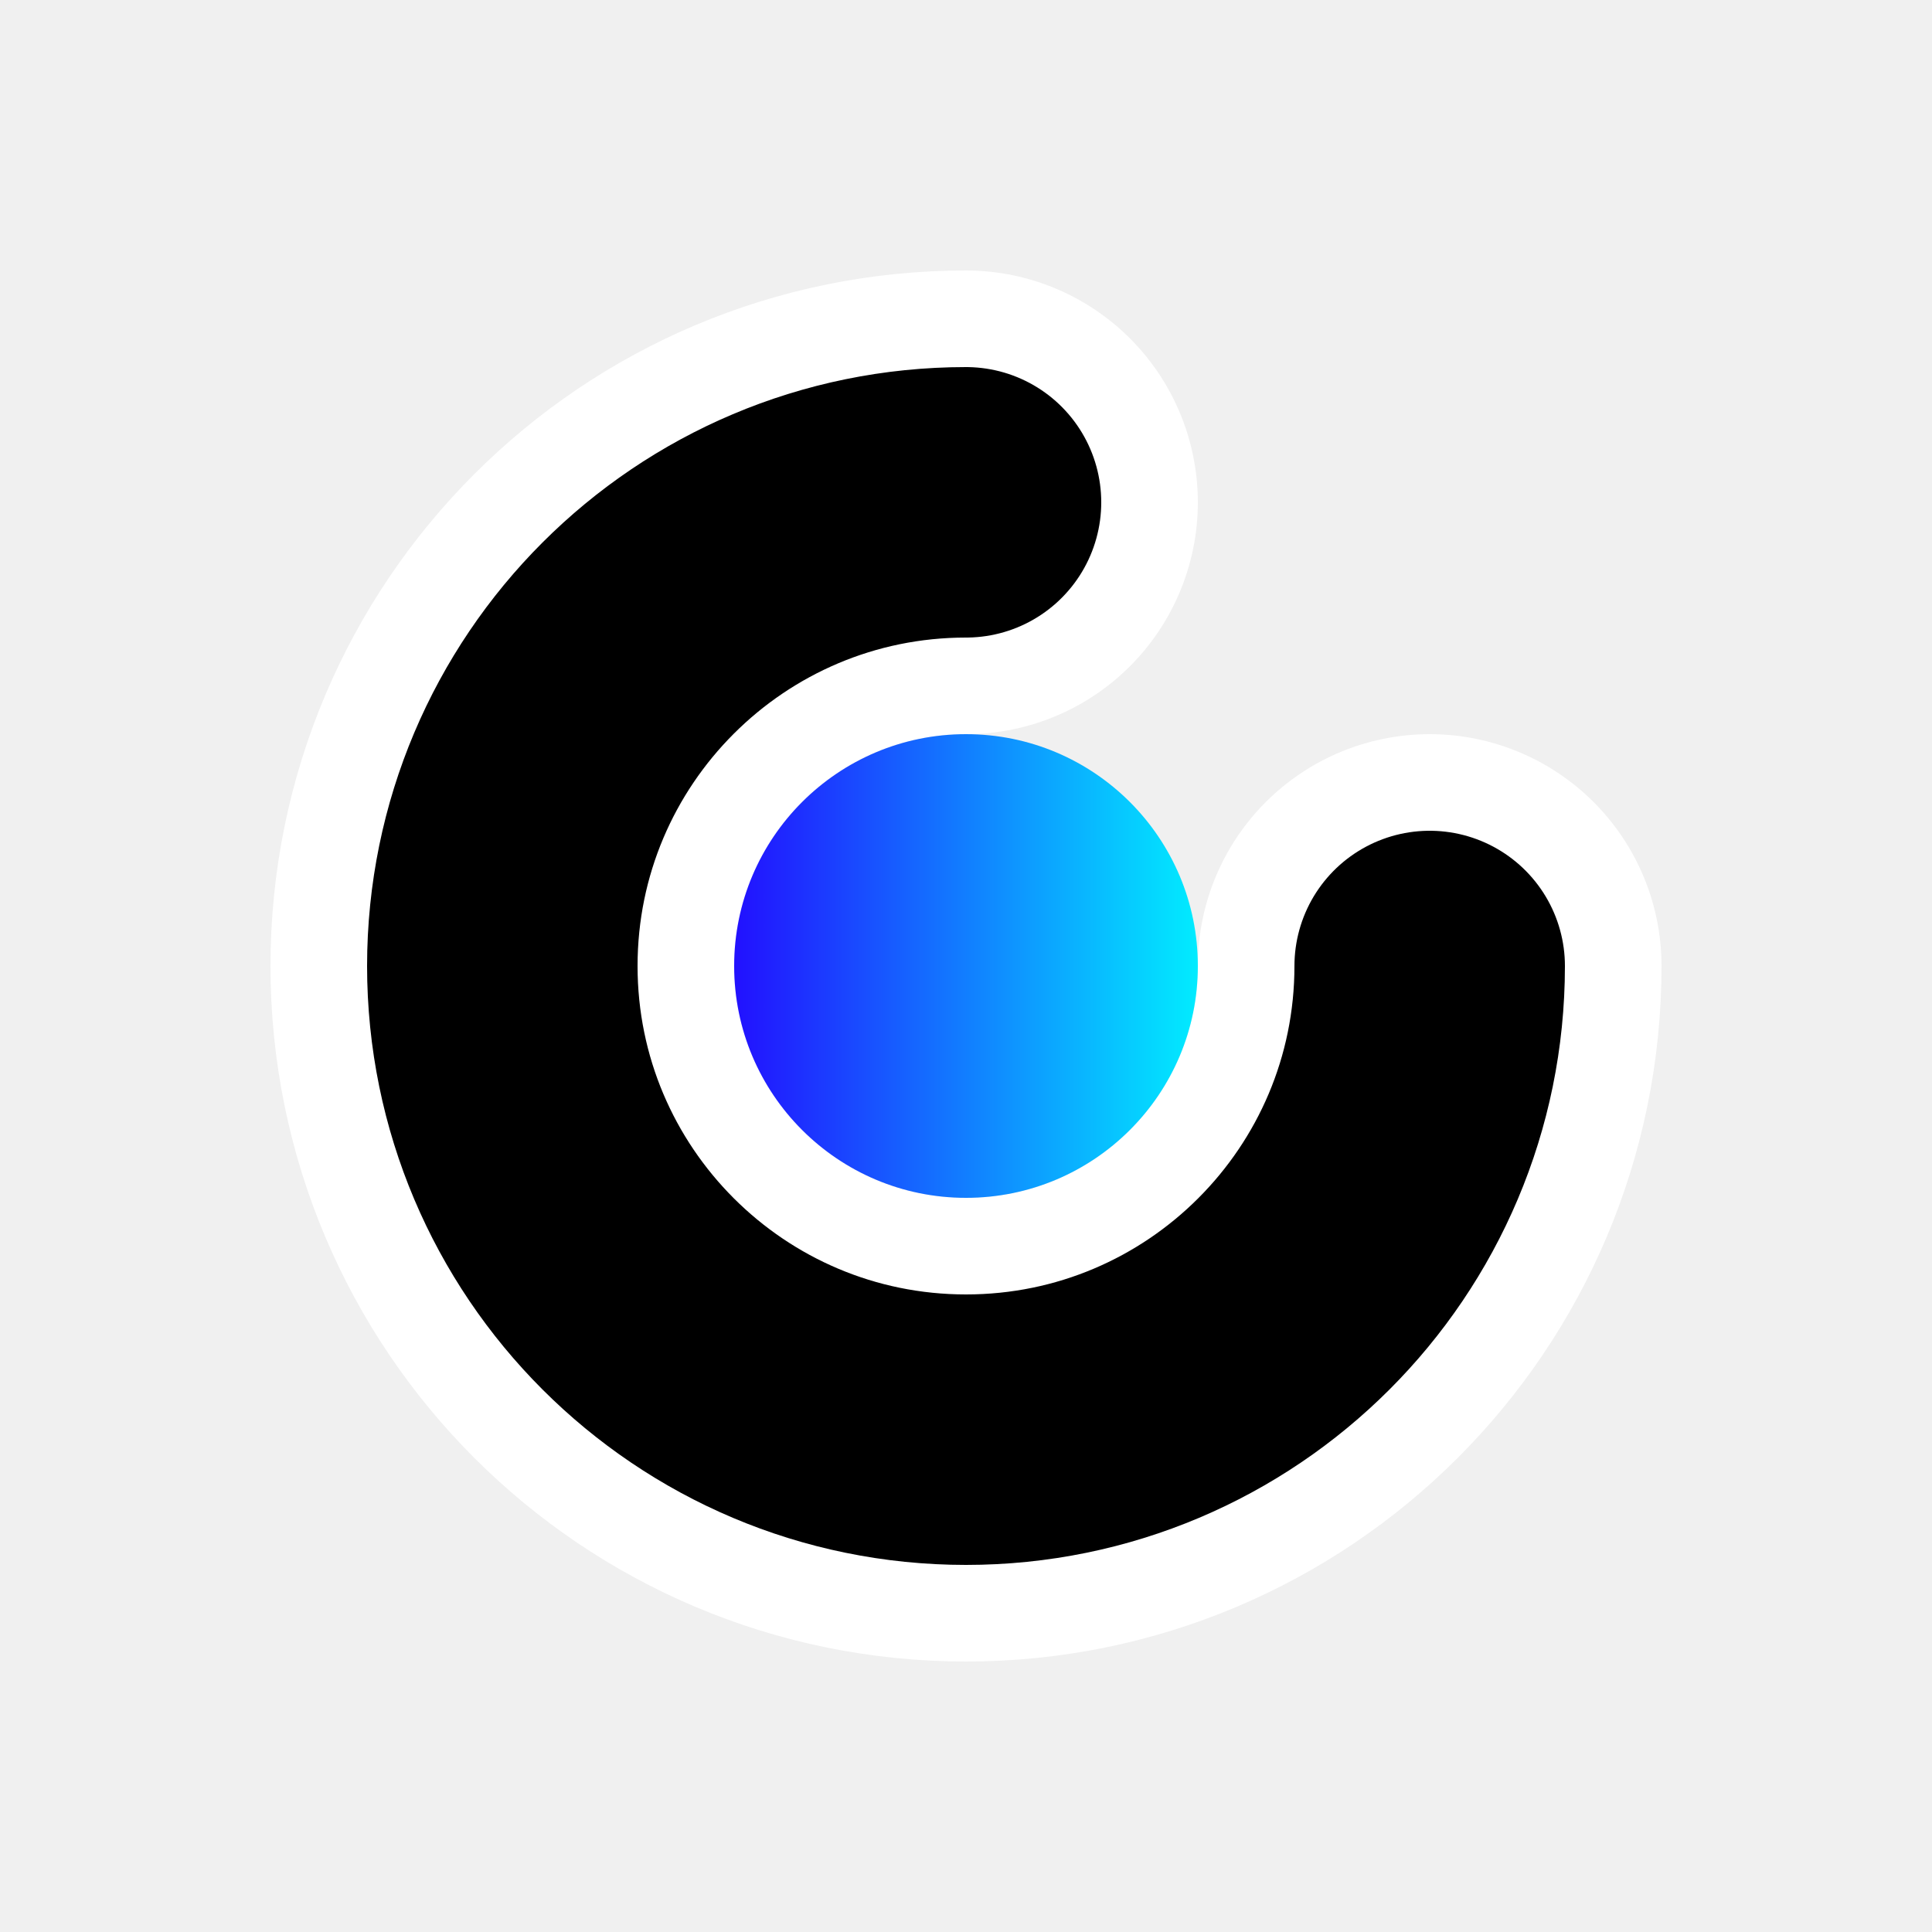
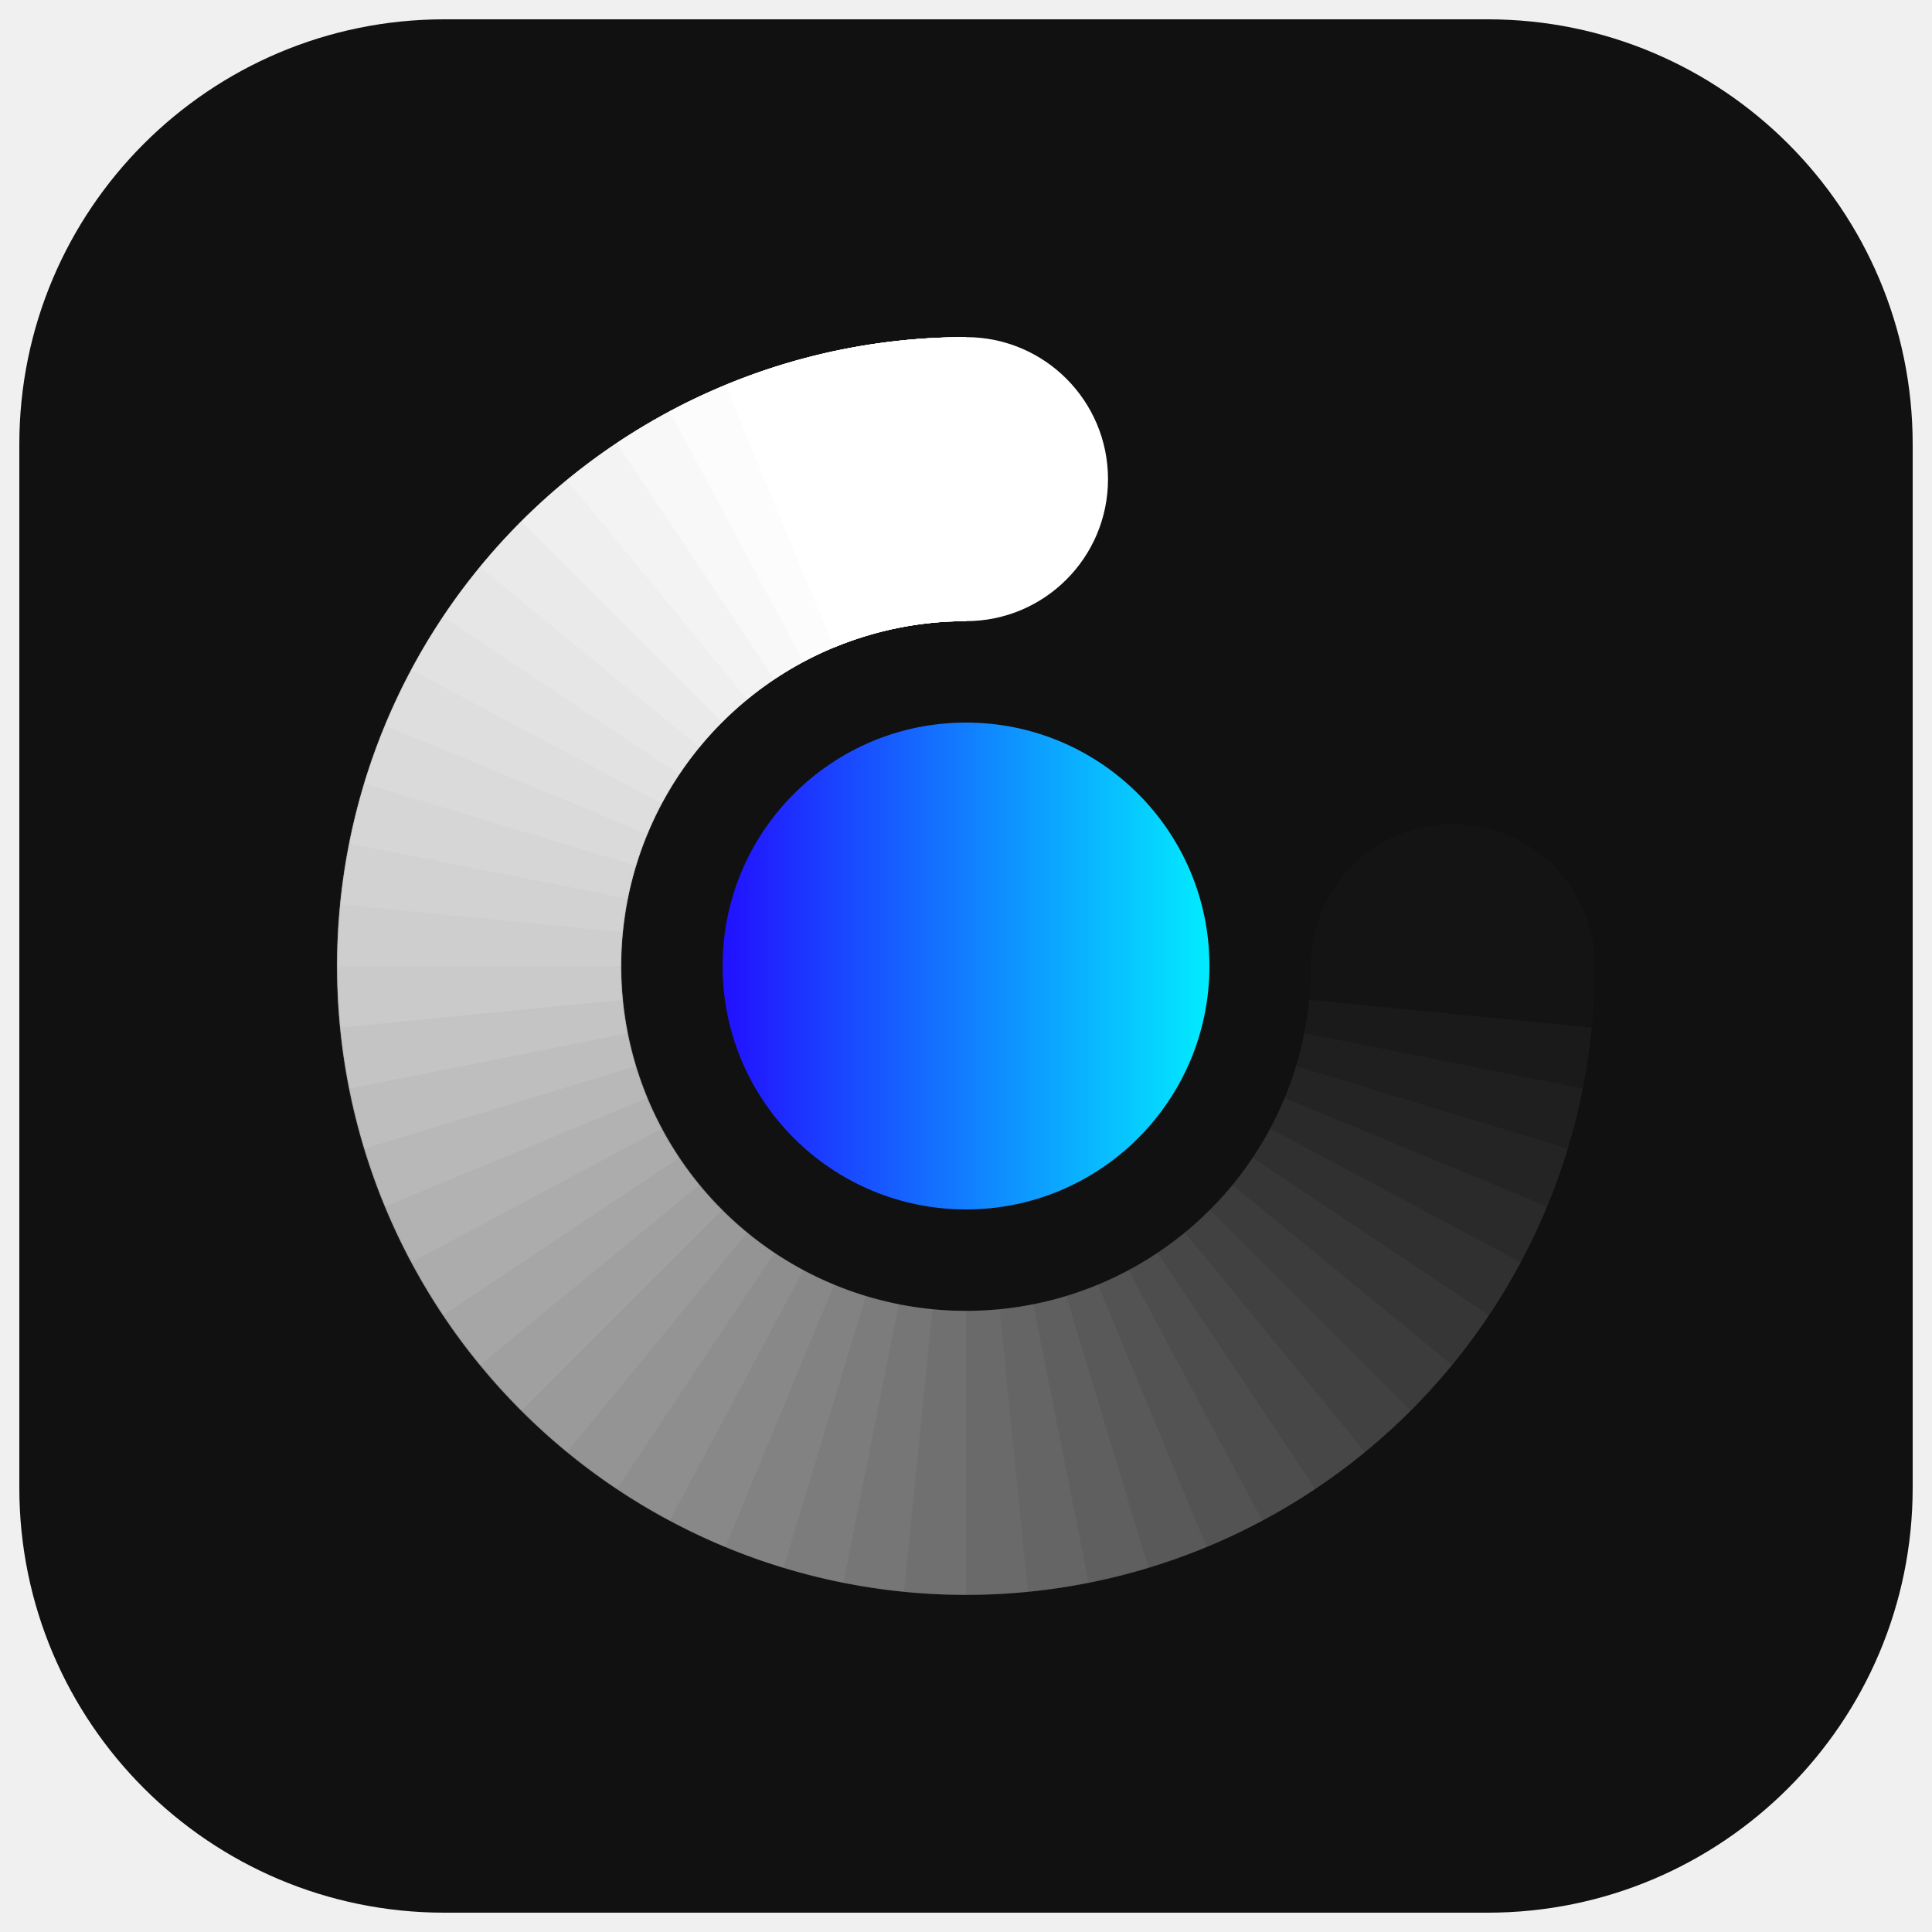
<svg xmlns="http://www.w3.org/2000/svg" viewBox="0 0 100 100" width="512" height="512" fill="none">
-   <g transform="translate(0,-2)">
-     <path d="M74 52 A 24 24 0 1 1 50 28" stroke="white" stroke-width="24" stroke-linecap="round" />
-     <path d="M74 52 A 24 24 0 1 1 50 28" stroke="black" stroke-width="14" stroke-linecap="round" />
-     <circle cx="50" cy="52" r="12" fill="url(#placeInsideOrb)" />
+   <rect x="1" y="1" width="98" height="98" rx="22" fill="#111111" />
+   <g transform="translate(50 50) scale(1.05) translate(-50 -50)">
+     <g>
+       <path d="M74 50 A 24 24 0 1 1 50 26" stroke="#fff" stroke-width="14" stroke-linecap="round" stroke-opacity="0.013" />
+       <path d="M73.88 52.35 A 24 24 0 1 1 50 26" stroke="#fff" stroke-width="14" stroke-linecap="butt" stroke-opacity="0.026" />
+       <path d="M73.54 54.68 A 24 24 0 1 1 50 26" stroke="#fff" stroke-width="14" stroke-linecap="butt" stroke-opacity="0.026" />
+       <path d="M72.97 56.97 A 24 24 0 1 1 50 26" stroke="#fff" stroke-width="14" stroke-linecap="butt" stroke-opacity="0.027" />
+       <path d="M72.17 59.18 A 24 24 0 1 1 50 26" stroke="#fff" stroke-width="14" stroke-linecap="butt" stroke-opacity="0.028" />
+       <path d="M71.17 61.31 A 24 24 0 1 1 50 26" stroke="#fff" stroke-width="14" stroke-linecap="butt" stroke-opacity="0.029" />
+       <path d="M69.96 63.33 A 24 24 0 1 1 50 26" stroke="#fff" stroke-width="14" stroke-linecap="butt" stroke-opacity="0.029" />
+       <path d="M68.55 65.23 A 24 24 0 1 1 50 26" stroke="#fff" stroke-width="14" stroke-linecap="butt" stroke-opacity="0.03" />
+       <path d="M66.97 66.97 A 24 24 0 1 1 50 26" stroke="#fff" stroke-width="14" stroke-linecap="butt" stroke-opacity="0.031" />
+       <path d="M65.23 68.55 A 24 24 0 1 1 50 26" stroke="#fff" stroke-width="14" stroke-linecap="butt" stroke-opacity="0.032" />
+       <path d="M63.33 69.96 A 24 24 0 1 1 50 26" stroke="#fff" stroke-width="14" stroke-linecap="butt" stroke-opacity="0.033" />
+       <path d="M61.31 71.17 A 24 24 0 1 1 50 26" stroke="#fff" stroke-width="14" stroke-linecap="butt" stroke-opacity="0.034" />
+       <path d="M59.18 72.17 A 24 24 0 1 1 50 26" stroke="#fff" stroke-width="14" stroke-linecap="butt" stroke-opacity="0.036" />
+       <path d="M56.97 72.97 A 24 24 0 1 1 50 26" stroke="#fff" stroke-width="14" stroke-linecap="butt" stroke-opacity="0.037" />
+       <path d="M54.68 73.54 A 24 24 0 1 1 50 26" stroke="#fff" stroke-width="14" stroke-linecap="butt" stroke-opacity="0.037" />
+       <path d="M52.35 73.88 A 24 24 0 1 1 50 26" stroke="#fff" stroke-width="14" stroke-linecap="butt" stroke-opacity="0.039" />
+       <path d="M50 74 A 24 24 0 0 1 50 26" stroke="#fff" stroke-width="14" stroke-linecap="butt" stroke-opacity="0.04" />
+       <path d="M47.65 73.88 A 24 24 0 0 1 50 26" stroke="#fff" stroke-width="14" stroke-linecap="butt" stroke-opacity="0.042" />
+       <path d="M45.32 73.54 A 24 24 0 0 1 50 26" stroke="#fff" stroke-width="14" stroke-linecap="butt" stroke-opacity="0.044" />
+       <path d="M43.03 72.97 A 24 24 0 0 1 50 26" stroke="#fff" stroke-width="14" stroke-linecap="butt" stroke-opacity="0.046" />
+       <path d="M40.82 72.17 A 24 24 0 0 1 50 26" stroke="#fff" stroke-width="14" stroke-linecap="butt" stroke-opacity="0.048" />
+       <path d="M38.69 71.17 A 24 24 0 0 1 50 26" stroke="#fff" stroke-width="14" stroke-linecap="butt" stroke-opacity="0.05" />
+       <path d="M36.67 69.96 A 24 24 0 0 1 50 26" stroke="#fff" stroke-width="14" stroke-linecap="butt" stroke-opacity="0.053" />
+       <path d="M34.77 68.55 A 24 24 0 0 1 50 26" stroke="#fff" stroke-width="14" stroke-linecap="butt" stroke-opacity="0.056" />
+       <path d="M33.03 66.97 A 24 24 0 0 1 50 26" stroke="#fff" stroke-width="14" stroke-linecap="butt" stroke-opacity="0.059" />
+       <path d="M31.45 65.23 A 24 24 0 0 1 50 26" stroke="#fff" stroke-width="14" stroke-linecap="butt" stroke-opacity="0.063" />
+       <path d="M30.04 63.33 A 24 24 0 0 1 50 26" stroke="#fff" stroke-width="14" stroke-linecap="butt" stroke-opacity="0.067" />
+       <path d="M28.83 61.31 A 24 24 0 0 1 50 26" stroke="#fff" stroke-width="14" stroke-linecap="butt" stroke-opacity="0.072" />
+       <path d="M27.83 59.18 A 24 24 0 0 1 50 26" stroke="#fff" stroke-width="14" stroke-linecap="butt" stroke-opacity="0.078" />
+       <path d="M27.03 56.97 A 24 24 0 0 1 50 26" stroke="#fff" stroke-width="14" stroke-linecap="butt" stroke-opacity="0.085" />
+       <path d="M26.46 54.68 A 24 24 0 0 1 50 26" stroke="#fff" stroke-width="14" stroke-linecap="butt" stroke-opacity="0.092" />
+       <path d="M26.12 52.35 A 24 24 0 0 1 50 26" stroke="#fff" stroke-width="14" stroke-linecap="butt" stroke-opacity="0.098" />
+       <path d="M26 50 A 24 24 0 0 1 50 26" stroke="#fff" stroke-width="14" stroke-linecap="butt" stroke-opacity="0.079" />
+       <path d="M26.12 47.65 A 24 24 0 0 1 50 26" stroke="#fff" stroke-width="14" stroke-linecap="butt" stroke-opacity="0.086" />
+       <path d="M26.46 45.32 A 24 24 0 0 1 50 26" stroke="#fff" stroke-width="14" stroke-linecap="butt" stroke-opacity="0.094" />
+       <path d="M27.03 43.03 A 24 24 0 0 1 50 26" stroke="#fff" stroke-width="14" stroke-linecap="butt" stroke-opacity="0.104" />
+       <path d="M27.83 40.82 A 24 24 0 0 1 50 26" stroke="#fff" stroke-width="14" stroke-linecap="butt" stroke-opacity="0.115" />
+       <path d="M28.83 38.69 A 24 24 0 0 1 50 26" stroke="#fff" stroke-width="14" stroke-linecap="butt" stroke-opacity="0.131" />
+       <path d="M30.04 36.67 A 24 24 0 0 1 50 26" stroke="#fff" stroke-width="14" stroke-linecap="butt" stroke-opacity="0.15" />
+       <path d="M31.45 34.77 A 24 24 0 0 1 50 26" stroke="#fff" stroke-width="14" stroke-linecap="butt" stroke-opacity="0.177" />
+       <path d="M33.03 33.03 A 24 24 0 0 1 50 26" stroke="#fff" stroke-width="14" stroke-linecap="butt" stroke-opacity="0.215" />
+       <path d="M34.77 31.45 A 24 24 0 0 1 50 26" stroke="#fff" stroke-width="14" stroke-linecap="butt" stroke-opacity="0.273" />
+       <path d="M36.67 30.04 A 24 24 0 0 1 50 26" stroke="#fff" stroke-width="14" stroke-linecap="butt" stroke-opacity="0.376" />
+       <path d="M38.69 28.83 A 24 24 0 0 1 50 26" stroke="#fff" stroke-width="14" stroke-linecap="butt" stroke-opacity="0.602" />
+       <path d="M40.82 27.83 A 24 24 0 0 1 50 26" stroke="#fff" stroke-width="14" stroke-linecap="butt" stroke-opacity="1" />
+       <circle cx="50" cy="26" r="7" fill="#fff" />
+     </g>
+     <circle cx="50" cy="50" r="12" fill="url(#placeInsideOrb)" />
  </g>
  <defs>
-     <linearGradient id="placeInsideOrb" x1="62" y1="52" x2="38" y2="52" gradientUnits="userSpaceOnUse">
+     <linearGradient id="placeInsideOrb" x1="62" y1="50" x2="38" y2="50" gradientUnits="userSpaceOnUse">
      <stop stop-color="#01ECFF" />
      <stop offset="1" stop-color="#2210FF" />
    </linearGradient>
  </defs>
</svg>
